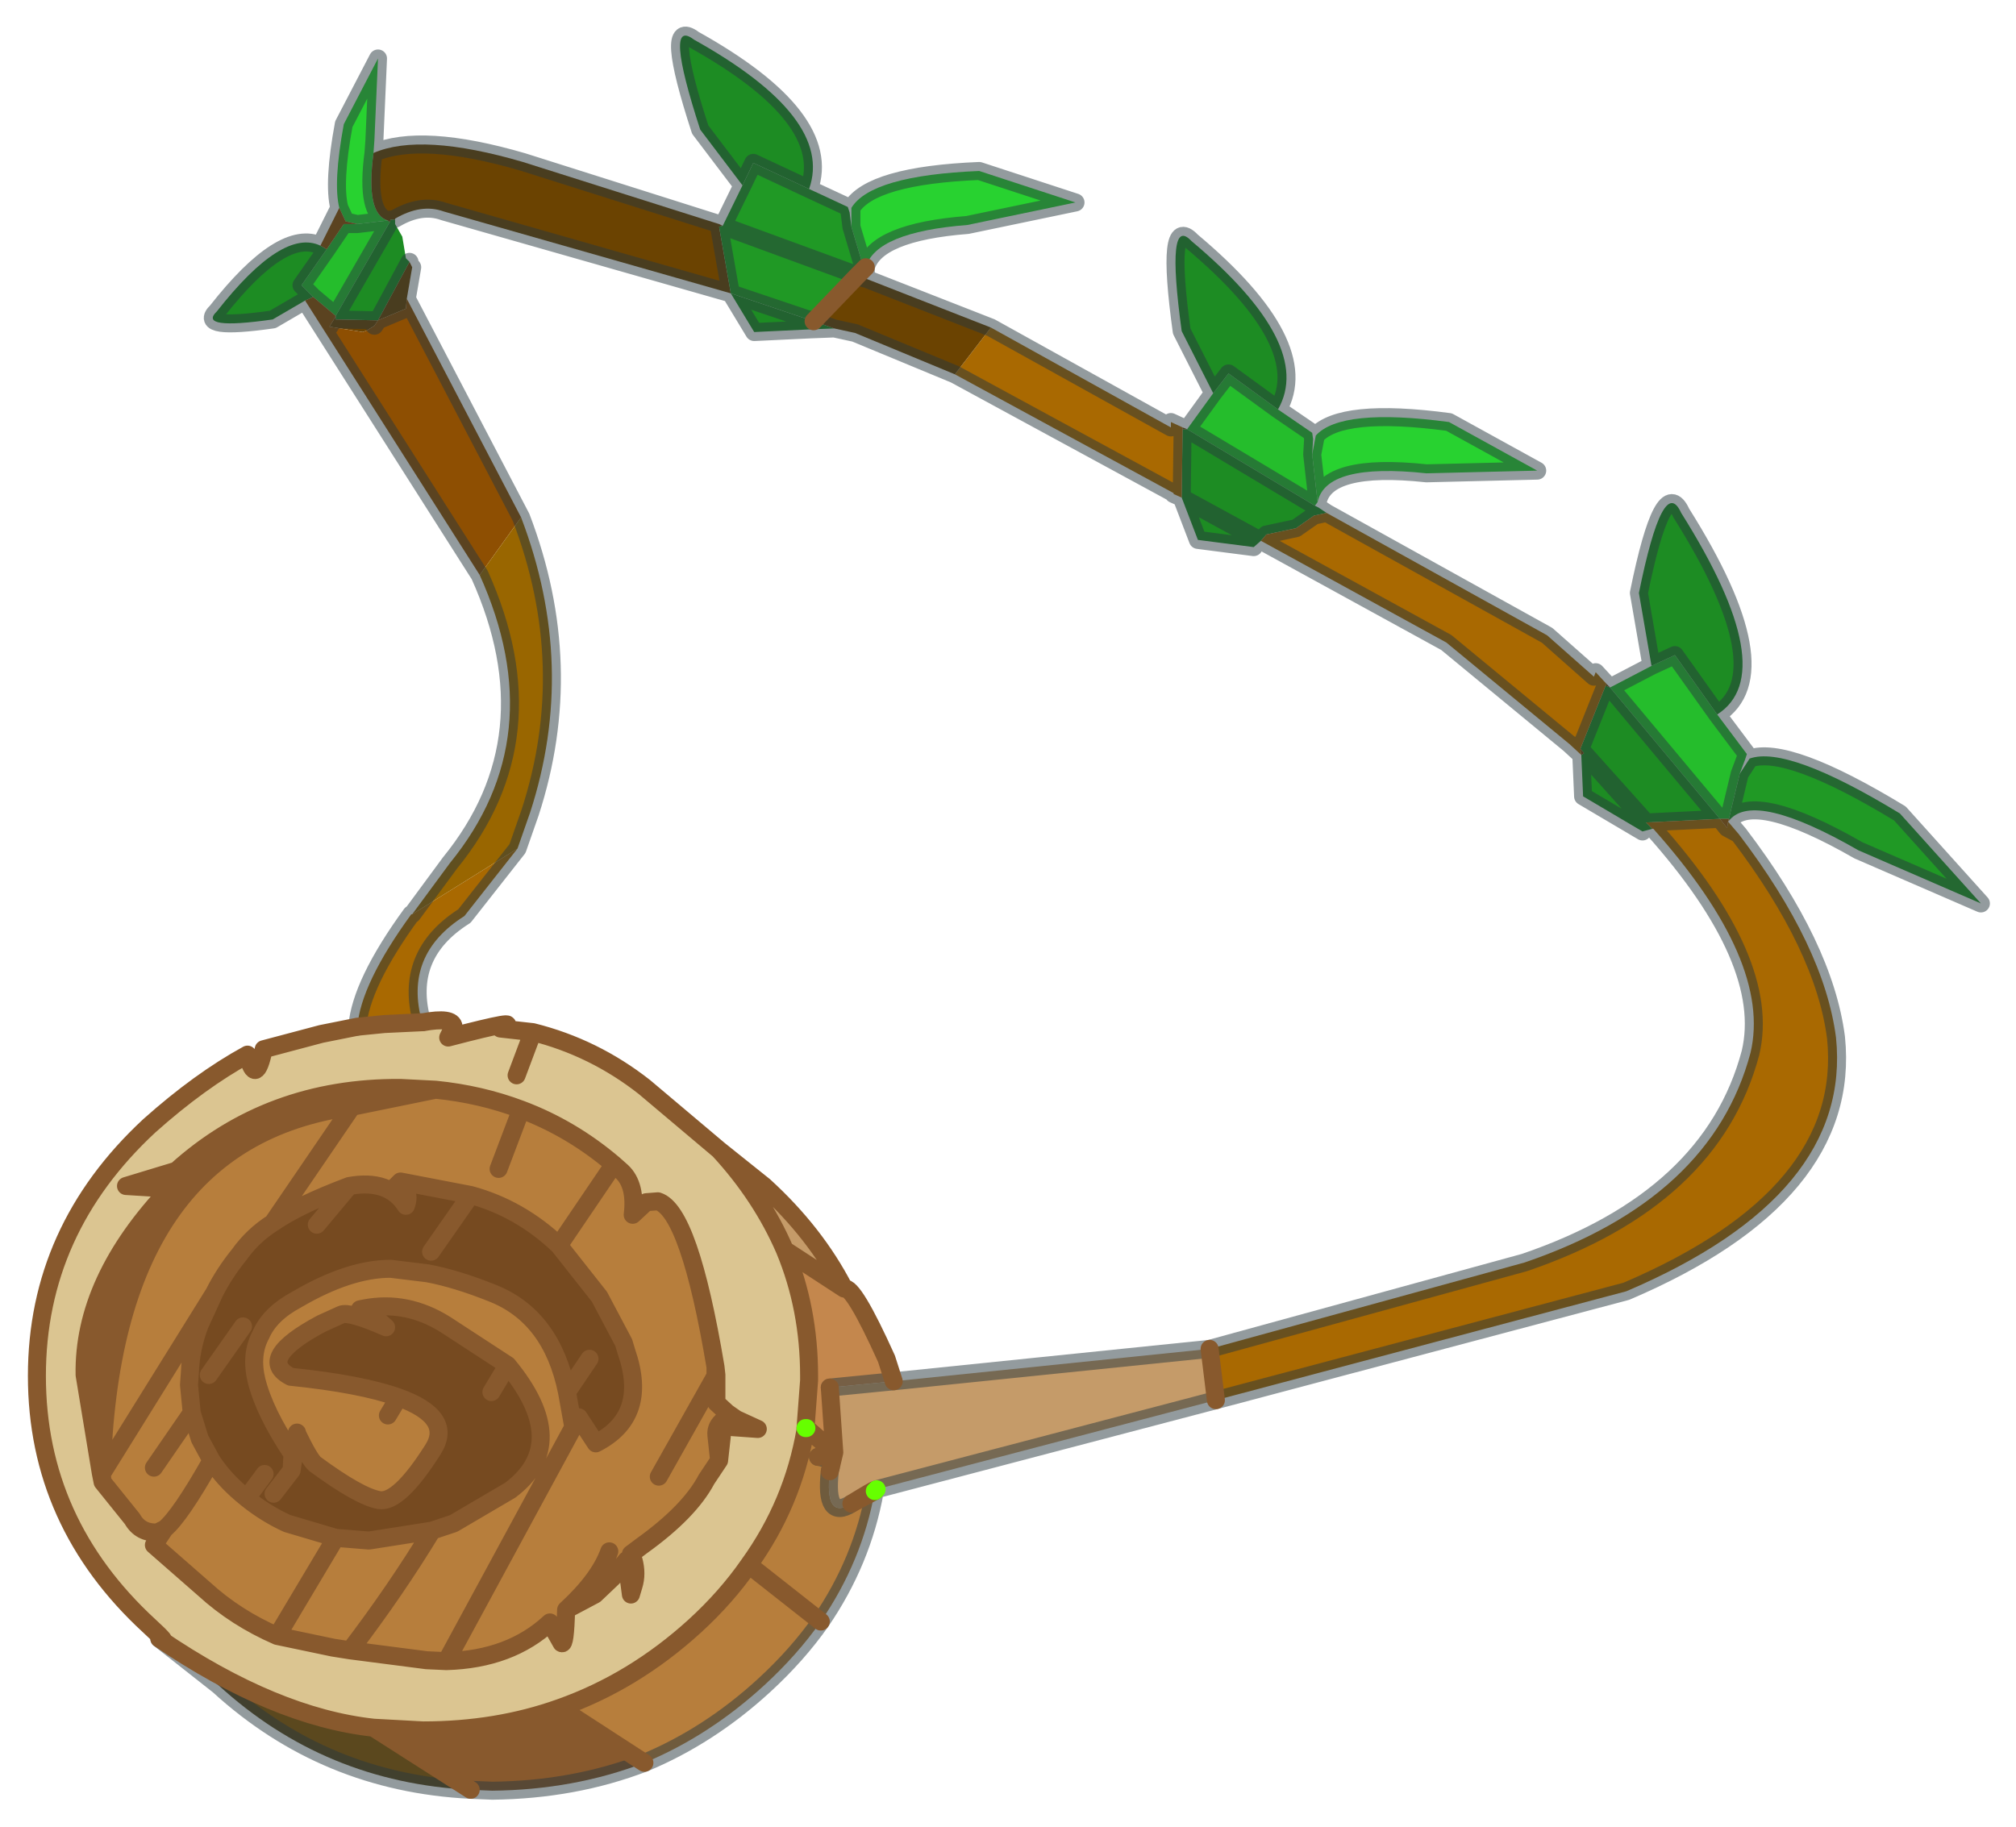
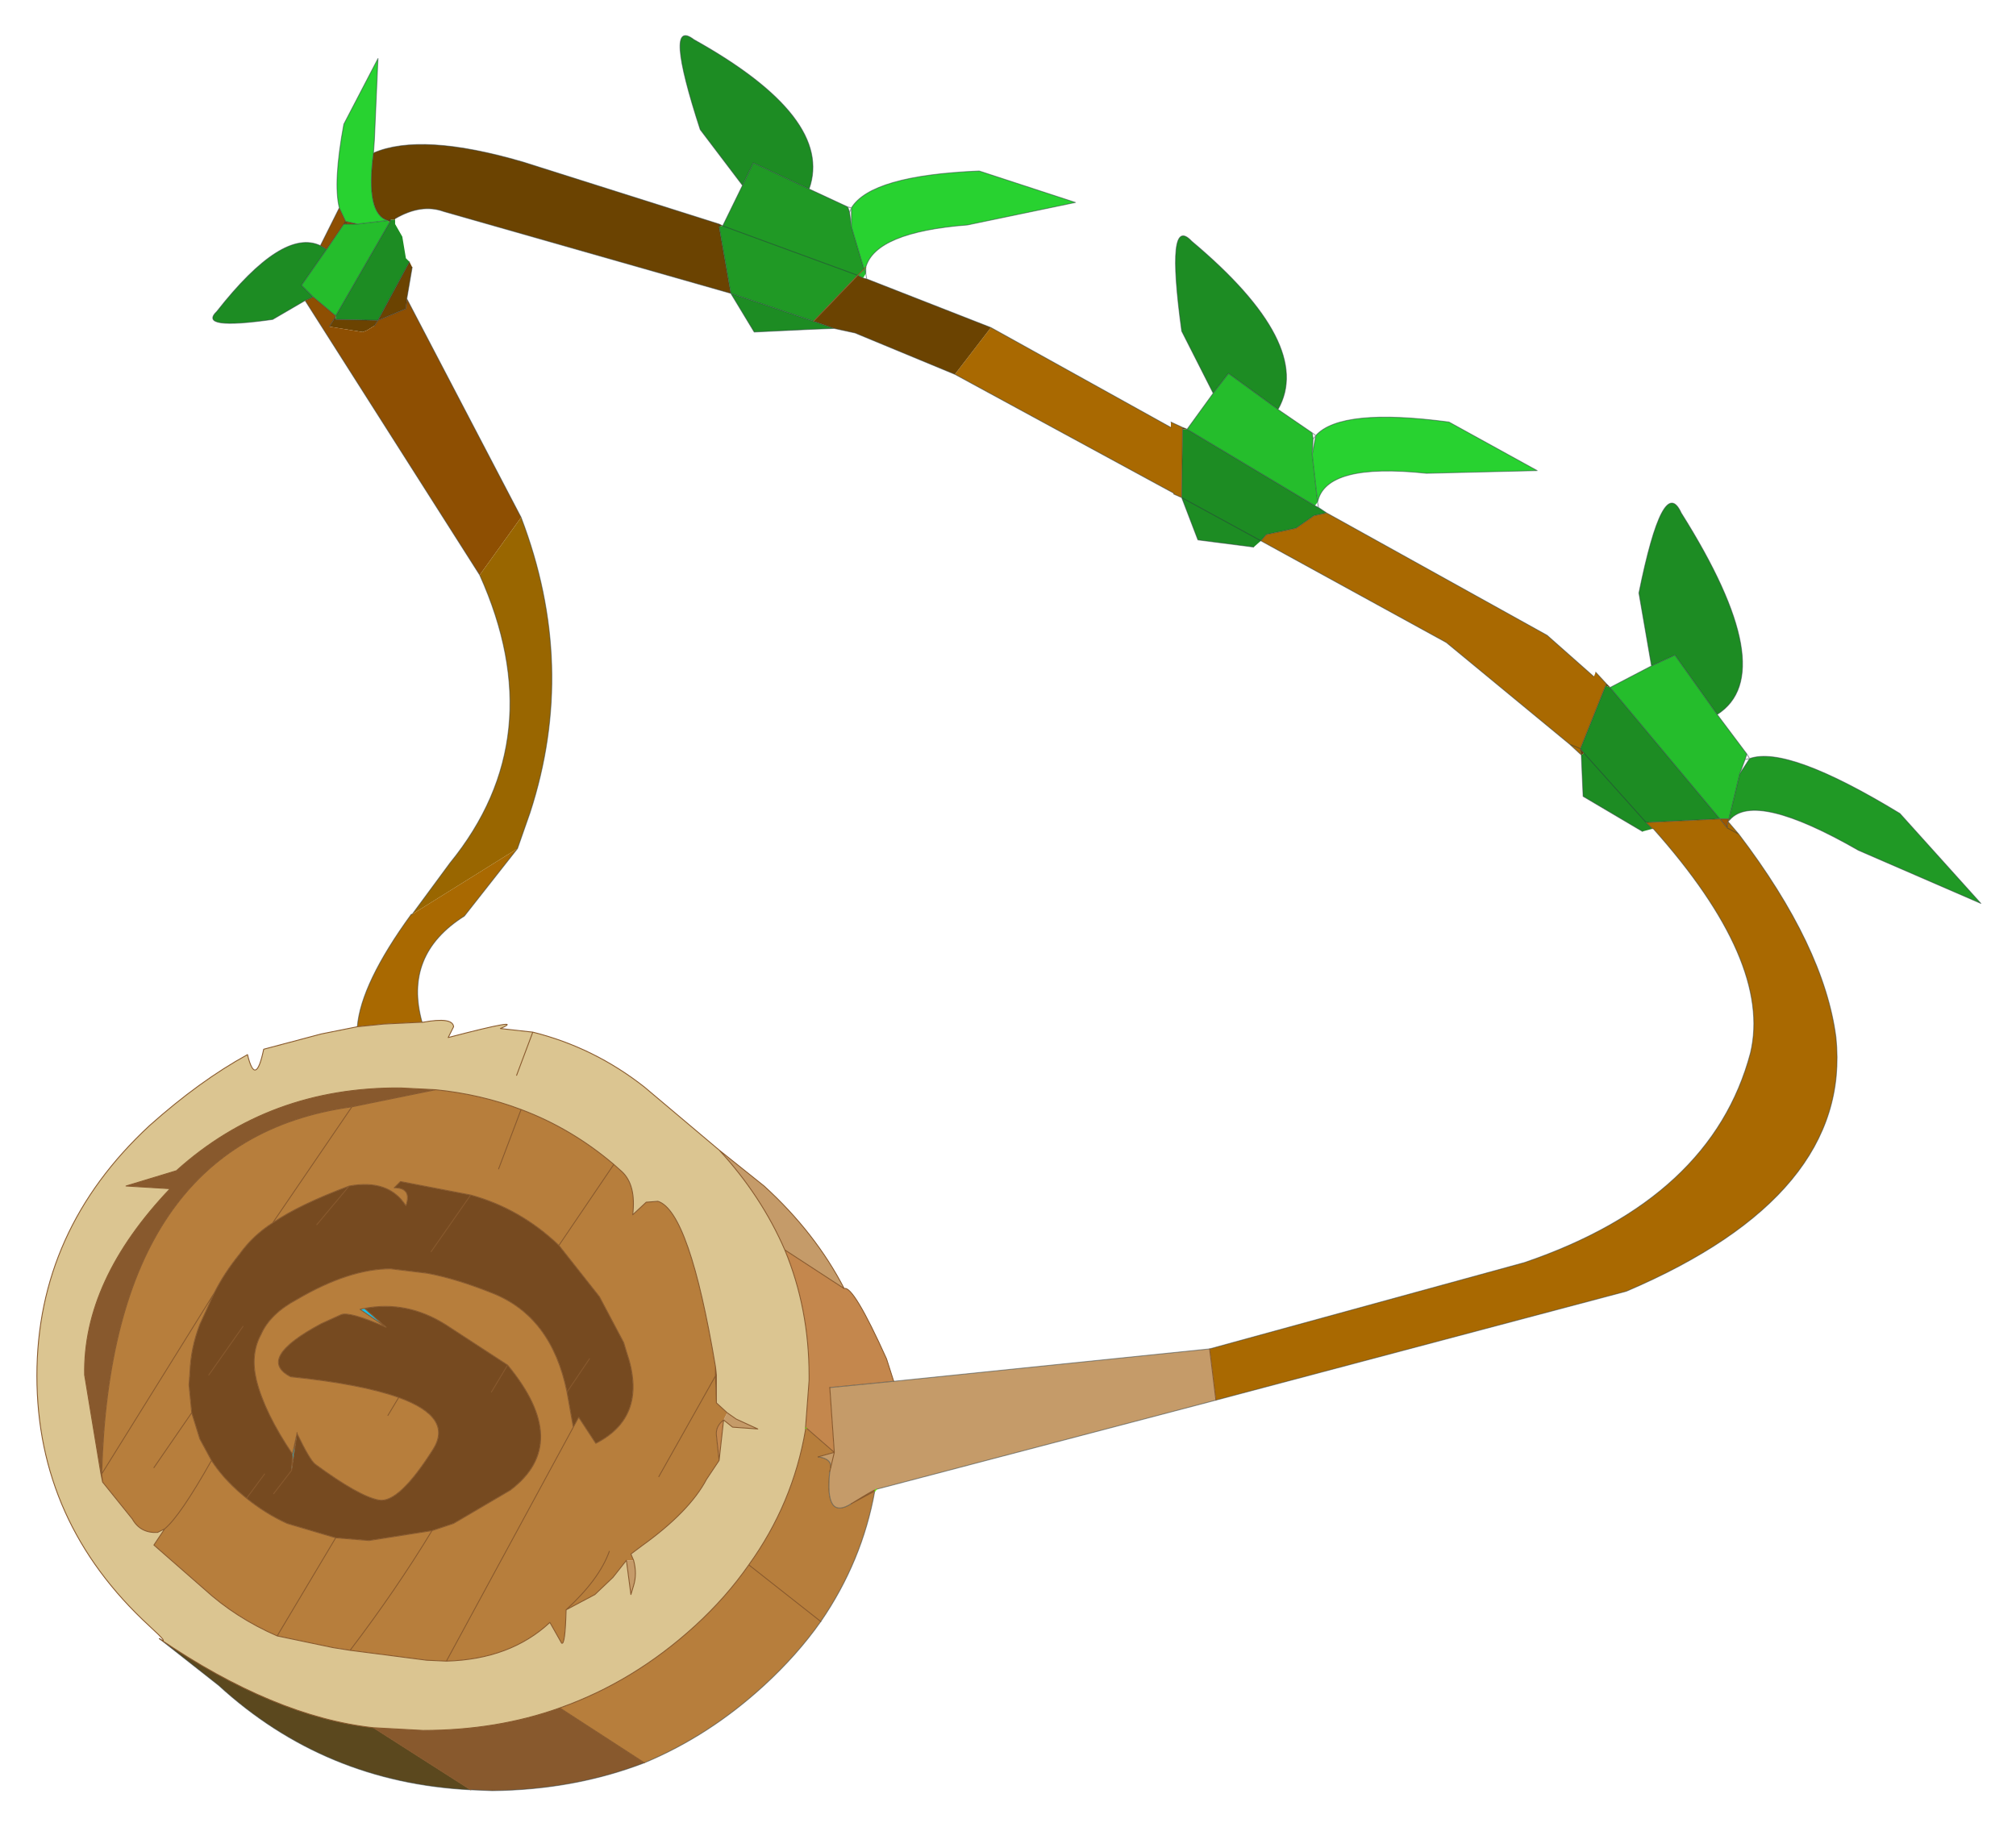
<svg xmlns="http://www.w3.org/2000/svg" xmlns:xlink="http://www.w3.org/1999/xlink" width="112.0" height="101.5" viewBox="218.9 149.2 112.0 101.5">
  <g transform="matrix(1, 0, 0, 1, 0, 0)">
    <use xlink:href="#object-0" width="108" height="97.5" transform="matrix(1, 0, 0, 1, 220.95, 151.2)" />
  </g>
  <defs>
    <g transform="matrix(1, 0, 0, 1, -220.95, -151.2)" id="object-0">
      <path fill-rule="evenodd" fill="#1ebb25" fill-opacity="0.961" stroke="none" d="M289.9 171.95L291.8 173.25L291.85 173.6L291.8 174.45L292.1 177.1L291.95 177.3L284.85 173.05L286.3 171.05L287.15 169.95L289.9 171.95M314.3 188.9L315.95 191.1L315.85 191.4L315.55 192.2L314.95 194.7L314.45 194.7L308.35 187.4L310.65 186.2L311.95 185.6L314.3 188.9M238.75 161.65L240.45 161.45L240.55 161.55L237.55 166.75L236.3 165.7L235.65 165.05L237.05 163.05L238 161.65L238.15 161.65L238.75 161.65M266.9 164.15L267 164.4L266.85 164.65L266.55 164.5L266.9 164.15" />
      <path fill-rule="evenodd" fill="#15881b" fill-opacity="0.961" stroke="none" d="M289.9 171.95L287.15 169.95L286.3 171.05L284.55 167.6Q283.65 161.05 285.1 162.6Q291.95 168.35 289.9 171.95M284.85 173.05L291.95 177.3L292.15 177.4L292.6 177.7L291.9 177.85L290.9 178.55L289.25 178.9L288.95 179.25L288.55 179.6L285.45 179.2L284.55 176.85L284.6 173.05L284.85 173.05M306.7 190.8L308.1 187.3L308.35 187.4L314.45 194.7L310.35 194.9L310.7 195.25L310.15 195.4L306.85 193.45L306.75 191.15L306.9 191.05L306.7 190.8M265.25 167.45L263.95 167.5L260.8 167.65L259.5 165.5L264.1 167.05L265.25 167.45M240.85 161.4L240.85 161.65L241.25 162.35L241.45 163.55L241.65 163.75L239.9 167L237.55 166.95L237.55 166.75L240.55 161.55L240.6 161.4L240.85 161.4M310.65 186.2L309.95 182.15Q311.3 175.5 312.3 177.7Q317.9 186.6 314.3 188.9L311.95 185.6L310.65 186.2M235.85 165.9L234.05 166.95Q229.85 167.55 230.95 166.5Q234.6 161.85 236.7 162.85L237.05 163.05L235.65 165.05L236.3 165.7L235.85 165.9M260.15 159.5L257.8 156.4Q255.75 150.1 257.45 151.4Q265.25 155.75 263.85 159.7L260.75 158.25L260.15 159.5M288.95 179.25L284.55 176.85L288.95 179.25M310.35 194.9L306.9 191.05L310.35 194.9" />
      <path fill-rule="evenodd" fill="#21d129" fill-opacity="0.961" stroke="none" d="M292.1 177.1L291.8 174.45L292 173.4Q293.4 171.85 299.4 172.65L304.3 175.35L298.15 175.5Q292.55 174.9 292.1 177.1M237.75 160.75Q237.4 159.35 238 156.1L239.9 152.45L239.7 157L239.65 157.7Q239.2 161.1 240.45 161.45L238.75 161.65L238.1 161.5L237.75 160.75M266.2 160.75Q267.3 158.95 273.3 158.7L278.65 160.45L272.65 161.7Q267.55 162.1 267 164.05L267 164.4L266.9 164.15L267 164.05L266.9 164.15L266.2 161.8L266.2 160.75" />
      <path fill-rule="evenodd" fill="#a96901" stroke="none" d="M288.95 179.25L289.25 178.9L290.9 178.55L291.9 177.85L292.6 177.7L304.85 184.5L307.45 186.8L307.55 186.55L308.15 187.2L308.1 187.3L306.7 190.8L306.1 190.55L299.25 184.9L288.95 179.25M306.1 190.55L306.7 190.8L306.75 191.15L306.1 190.55M284.55 176.85L284.1 176.65L284.1 176.6L271.95 170L273.95 167.4L283.95 172.95L283.95 172.65L284.6 172.95L284.6 173.05L284.55 176.85M247.65 196.35L244.7 200.1Q241.3 202.25 242.35 206L240.25 206.1L238.75 206.25Q238.95 203.85 241.75 200L241.8 200L247.65 196.35M286.1 224.15L303.6 219.35Q314 215.8 316.15 207.7Q317.35 202.65 310.75 195.25L310.7 195.25L310.35 194.9L314.45 194.7L314.85 195.2L314.9 194.9L314.9 194.85L315 194.75L314.95 194.7L314.9 194.85L315.5 195.55Q320.25 201.8 320.9 206.85Q321.8 215.6 309.25 220.95L286.45 227L286.1 224.15M315.5 195.55L314.85 195.2L315.5 195.55" />
      <path fill-rule="evenodd" fill="#6b4301" stroke="none" d="M308.1 187.3L308.15 187.2L308.35 187.4L308.1 187.3M271.95 170L266.4 167.7L265.25 167.45L264.1 167.05L266.55 164.5L266.85 164.65L267.05 164.7L273.95 167.4L271.95 170M259.5 165.5L243.55 160.95Q242.3 160.5 240.85 161.35L240.85 161.4L240.6 161.4L240.55 161.55L240.45 161.45Q239.2 161.1 239.65 157.7Q242.3 156.55 247.95 158.2L258.85 161.65L259.05 161.75L258.85 161.8L259.5 165.5M241.65 163.75L241.8 164.05L241.5 165.8L241.45 166.35L239.9 167L237.55 166.95L237.55 166.75L237.45 166.95L237.2 167.35L239.05 167.65L239.3 167.55L239.7 167.3L239.9 167L241.65 163.75M306.9 191.05L306.75 191.15L306.7 190.8L306.9 191.05M284.6 172.95L284.85 173.05L284.6 173.05L284.6 172.95M240.45 161.45L240.5 161.45L240.6 161.4L240.5 161.45L240.45 161.45M237.55 166.95L237.45 166.95L237.55 166.95M258.85 161.65L258.85 161.8L258.85 161.65" />
      <path fill-rule="evenodd" fill="#8e4f02" stroke="none" d="M241.5 165.8L247.85 177.95L245.55 181.15L235.85 165.9L236.3 165.7L237.55 166.75L237.45 166.95L237.2 167.35L239.05 167.65L239.3 167.55L239.7 167.3L239.9 167L241.45 166.35L241.5 165.8M236.7 162.85L237.75 160.75L238.1 161.5L238.75 161.65L238.15 161.65L238.1 161.5L238 161.65L238.1 161.5L238.15 161.65L238 161.65L237.05 163.05L236.7 162.85" />
      <path fill-rule="evenodd" fill="#996600" stroke="none" d="M247.85 177.95Q251 186.2 248.35 194.35L247.65 196.35L241.8 200L243.9 197.15Q249.6 190.15 245.55 181.15L247.85 177.95" />
      <path fill-rule="evenodd" fill="#dbc591" stroke="none" d="M242.35 206L242.4 206Q244.05 205.7 244.1 206.25L243.8 206.85Q248.2 205.7 246.7 206.35L248.5 206.55Q251.9 207.4 254.7 209.6L258.85 213.1Q261.2 215.65 262.5 218.65Q263.85 221.9 263.85 225.65L263.85 225.9L263.65 228.55L263.65 228.65Q262.95 232.75 260.5 236.15Q259.25 237.95 257.5 239.55Q254.1 242.65 250 244.1Q246.5 245.35 242.4 245.35L239.65 245.2Q234.15 244.6 227.75 240.25Q228.4 240.65 227.2 239.55Q220.95 233.8 220.95 225.65Q220.95 217.55 227.2 211.75Q230 209.25 232.65 207.8Q233.1 209.65 233.55 207.5L236.75 206.65L238.75 206.25L240.25 206.1L242.35 206M247.6 208.95L248.5 206.55L247.6 208.95M258.65 225.15Q257.2 216.5 255.45 215.95L254.8 216L254.05 216.7Q254.25 215.05 253.45 214.3L253 213.9Q250.65 211.9 247.85 210.85Q245.6 210 243.1 209.75L241.15 209.65Q233.85 209.6 228.7 214.25L225.9 215.1L228.35 215.25Q223.5 220.35 223.6 225.6L224.5 231.05L224.6 231.55L226.25 233.6Q226.7 234.4 227.65 234.35L228.05 234.15L227.45 235.05L230.25 237.5Q232 239.1 234.3 240.1L237.4 240.75L238.35 240.9L242.6 241.45L243.7 241.5Q247.25 241.4 249.45 239.35L250.1 240.5Q250.3 240.65 250.35 238.65L251.95 237.8L252.95 236.85L253.7 235.9L253.95 237.8L254.1 237.3Q254.3 236.65 254.1 235.9L253.95 235.55L254.55 235.1Q257.2 233.2 258.15 231.4L258.85 230.35L259.1 228.1L259.6 228.5L261 228.6L259.8 228.05L259.3 227.7L258.7 227.15L258.7 226.4L258.7 225.6L258.65 225.15" />
      <path fill-rule="evenodd" fill="#c59b69" stroke="none" d="M258.85 213.1L261.35 215.1Q264.2 217.7 265.8 220.8L262.5 218.65Q261.2 215.65 258.85 213.1M268.55 225.95L286.1 224.15L286.45 227L267.6 231.95L267.5 232Q267.5 231.95 266.2 232.75Q264.7 233.7 265 230.95L265.05 230.75Q265.1 230.25 264.35 230.15L265.25 229.9L265 226.3L268.55 225.95M259.3 227.7L259.8 228.05L261 228.6L259.6 228.5L259.1 228.1L259.3 227.7M254.1 235.9Q254.3 236.65 254.1 237.3L253.95 237.8L253.7 235.9L254.1 235.9M265.25 229.9L265.05 230.75L265.25 229.9" />
      <path fill-rule="evenodd" fill="#c4874d" stroke="none" d="M265.8 220.8Q266.3 220.6 268.15 224.7L268.55 225.95L265 226.3L265.25 229.9L263.7 228.55L263.65 228.55L263.85 225.9L263.85 225.65Q263.85 221.9 262.5 218.65L265.8 220.8M259.1 228.1L258.85 230.35L258.7 228.95Q258.65 228.45 259.1 228.1" />
      <path fill-rule="evenodd" fill="#18961e" fill-opacity="0.961" stroke="none" d="M316.1 191.35Q318.2 190.6 324.45 194.4L328.95 199.4L322.15 196.45Q316.4 193.15 315 194.75L314.95 194.7L315.55 192.2L316.1 191.35M259.05 161.75L260.15 159.5L260.75 158.25L263.85 159.7L266 160.7L266.1 161L266.2 161.8L266.9 164.15L266.55 164.5L264.1 167.05L259.5 165.5L258.85 161.8L259.05 161.75L266.55 164.5L259.05 161.75" />
      <path fill-rule="evenodd" fill="#b77e3c" stroke="none" d="M267.5 232.05Q266.8 235.95 264.5 239.3Q263.2 241.15 261.35 242.85Q258.3 245.65 254.7 247.15L250 244.1Q254.1 242.65 257.5 239.55Q259.25 237.95 260.5 236.15Q262.95 232.75 263.65 228.65L263.7 228.55L265.25 229.9L264.35 230.15Q265.1 230.25 265.05 230.75L265 230.95Q264.7 233.7 266.2 232.75Q267.5 231.95 267.5 232L267.5 232.05L266.2 232.75L267.5 232.05M243.1 209.75Q245.6 210 247.85 210.85Q250.65 211.9 253 213.9L253.45 214.3Q254.25 215.05 254.05 216.7L254.8 216L255.45 215.95Q257.2 216.5 258.65 225.15L258.65 225.65L258.7 227.15L259.3 227.7L259.1 228.1Q258.65 228.45 258.7 228.95L258.85 230.35L258.15 231.4Q257.2 233.2 254.55 235.1L253.95 235.55L254.1 235.9L253.7 235.9L252.95 236.85L251.95 237.8L250.35 238.65Q250.3 240.65 250.1 240.5L249.45 239.35Q247.25 241.4 243.7 241.5L242.6 241.45L238.35 240.9L237.4 240.75L234.3 240.1Q232 239.1 230.25 237.5L227.45 235.05L228.05 234.15L227.65 234.35Q226.7 234.4 226.25 233.6L224.6 231.55L224.5 231.05L224.55 231.1L224.6 231.55L224.55 231.1L230.8 221.05L230 222.8Q229.5 224.1 229.45 225.45L229.4 226.15L229.55 227.7L230 229.15L230.65 230.35Q231.3 231.35 232.3 232.2L232.6 232.45Q233.65 233.3 234.85 233.85L237.55 234.65L239.4 234.8L242.9 234.25L244.1 233.85L247.25 232Q250.7 229.4 247.1 225.05L243.65 222.8Q241.5 221.45 239.15 221.9L238.9 221.95L240.35 222.95Q238.3 222.05 237.85 222.25L236.75 222.75Q233.1 224.7 235.05 225.7Q238.95 226.1 241.05 226.85Q244.1 227.95 242.95 229.75Q241.05 232.75 239.95 232.55Q238.85 232.35 236.4 230.55Q236.1 230.3 235.4 228.85L235.4 228.8L235.4 228.85L235.15 230Q233.6 227.7 233.15 225.9Q232.8 224.45 233.4 223.35Q233.9 222.2 235.4 221.4Q238.3 219.7 240.6 219.7L242.65 219.95Q244.25 220.25 246.25 221.05Q249.55 222.35 250.4 226.55L250.75 228.5L251.05 227.95L252 229.4Q254.95 227.9 253.7 224.3L253.55 223.8L252.2 221.25L249.95 218.4Q247.8 216.35 245.05 215.6L241.15 214.85L240.8 215.2Q241.8 215.2 241.45 216.2Q240.5 214.7 238.3 215.1Q235.5 216.15 234.05 217.15L238.45 210.7L243.1 209.75M238.45 210.7L234.05 217.15Q232.95 217.85 232.2 218.9Q231.35 219.95 230.8 221.05L224.55 231.1Q225.05 212.55 238.45 210.7M253 213.9L249.95 218.4L253 213.9M246.6 214.15L247.85 210.85L246.6 214.15M264.5 239.3L260.5 236.15L264.5 239.3M250.35 238.65Q252.2 236.95 252.75 235.4Q252.2 236.95 250.35 238.65M238.35 240.9Q240.9 237.55 242.9 234.25Q240.9 237.55 238.35 240.9M255.5 231.25L258.65 225.65L255.5 231.25M227.45 230.75L229.55 227.7L227.45 230.75M240.45 227.85L241.05 226.85L240.45 227.85M234.3 240.1L237.55 234.65L234.3 240.1M228.05 234.15Q228.9 233.45 230.65 230.35Q228.9 233.45 228.05 234.15M243.7 241.5L250.75 228.5L243.7 241.5" />
      <path fill-rule="evenodd" fill="#88592d" stroke="none" d="M254.7 247.15Q250.8 248.65 246.25 248.7L245.05 248.65L239.65 245.2L242.4 245.35Q246.5 245.35 250 244.1L254.7 247.15M224.5 231.05L223.6 225.6Q223.5 220.35 228.35 215.25L225.9 215.1L228.7 214.25Q233.85 209.6 241.15 209.65L243.1 209.75L238.45 210.7Q225.05 212.55 224.55 231.1L224.5 231.05M263.65 228.55L263.7 228.55L263.65 228.65L263.65 228.55" />
      <path fill-rule="evenodd" fill="#5b481e" stroke="none" d="M245.05 248.65Q236.95 248.25 231.05 242.85L227.75 240.25Q234.15 244.6 239.65 245.2L245.05 248.65" />
      <path fill-rule="evenodd" fill="#9b5602" stroke="none" d="M314.9 194.85L314.9 194.9L314.85 195.2L314.45 194.7L314.95 194.7L314.9 194.85" />
      <path fill-rule="evenodd" fill="#724418" fill-opacity="0.961" stroke="none" d="M234.05 217.15Q235.5 216.15 238.3 215.1Q240.5 214.7 241.45 216.2Q241.8 215.2 240.8 215.2L241.15 214.85L245.05 215.6Q247.8 216.35 249.95 218.4L252.2 221.25L253.55 223.8L253.7 224.3Q254.95 227.9 252 229.4L251.05 227.95L250.75 228.5L250.4 226.55L251.65 224.7L250.4 226.55Q249.55 222.35 246.25 221.05Q244.25 220.25 242.65 219.95L240.6 219.7Q238.3 219.7 235.4 221.4Q233.9 222.2 233.4 223.35Q232.8 224.45 233.15 225.9Q233.6 227.7 235.15 230L235.1 230.9L235.4 228.85Q236.1 230.3 236.4 230.55Q238.85 232.35 239.95 232.55Q241.05 232.75 242.95 229.75Q244.1 227.95 241.05 226.85Q238.95 226.1 235.05 225.7Q233.1 224.7 236.75 222.75L237.85 222.25Q238.3 222.05 240.35 222.95L239.15 221.9Q241.5 221.45 243.65 222.8L247.1 225.05Q250.7 229.4 247.25 232L244.1 233.85L242.9 234.25L239.4 234.8L237.55 234.65L234.85 233.85Q233.65 233.3 232.6 232.45L232.3 232.2Q231.3 231.35 230.65 230.35L230 229.15L229.55 227.7L229.4 226.15L229.45 225.45Q229.5 224.1 230 222.8L230.8 221.05Q231.35 219.95 232.2 218.9Q232.95 217.85 234.05 217.15M236.5 217.25L238.3 215.1L236.5 217.25M234.1 232.2L235.1 230.9L234.1 232.2M230.5 225.6L232.4 222.9L230.5 225.6M242.85 218.75L245.05 215.6L242.85 218.75M233.6 231.1L232.6 232.45L233.6 231.1M246.2 226.55L247.1 225.05L246.2 226.55" />
      <path fill-rule="evenodd" fill="#11bde8" fill-opacity="0.961" stroke="none" d="M235.4 228.85L235.4 228.8L235.4 228.85L235.1 230.9L235.15 230L235.4 228.85M239.15 221.9L240.35 222.95L238.9 221.95L239.15 221.9" />
-       <path fill="none" stroke="#28383e" stroke-opacity="0.502" vector-effect="non-scaling-stroke" stroke-width="1" stroke-linecap="round" stroke-linejoin="round" d="M291.8 174.45L291.85 173.6L291.8 173.25L289.9 171.95L287.15 169.95L286.3 171.05L284.85 173.05L291.95 177.3L292.15 177.4L292.6 177.7L291.9 177.85L290.9 178.55L289.25 178.9L288.95 179.25L299.25 184.9L306.1 190.55L306.7 190.8L308.1 187.3L308.15 187.2L307.55 186.55M292.1 177.1L291.8 174.45L292 173.4L291.85 173.6M292 173.4L291.8 173.25M307.45 186.8L304.85 184.5L292.6 177.7M288.55 179.6L285.45 179.2L284.55 176.85L284.1 176.65M284.1 176.6L271.95 170L266.4 167.7L265.25 167.45L263.95 167.5L260.8 167.65L259.5 165.5L243.55 160.95Q242.3 160.5 240.85 161.35M241.8 164.05L241.5 165.8L247.85 177.95Q251 186.2 248.35 194.35L247.65 196.35L244.7 200.1Q241.3 202.25 242.35 206M268.55 225.95L286.1 224.15L303.6 219.35Q314 215.8 316.15 207.7Q317.35 202.65 310.75 195.25M310.15 195.4L306.85 193.45L306.75 191.15L306.1 190.55M292.15 177.4L292.1 177.1Q292.55 174.9 298.15 175.5L304.3 175.35L299.4 172.65Q293.4 171.85 292 173.4M306.9 191.05L306.7 190.8L306.75 191.15M310.65 186.2L309.95 182.15Q311.3 175.5 312.3 177.7Q317.9 186.6 314.3 188.9L315.95 191.1L316.1 191.35Q318.2 190.6 324.45 194.4L328.95 199.4L322.15 196.45Q316.4 193.15 315 194.75L314.9 194.85L315.5 195.55Q320.25 201.8 320.9 206.85Q321.8 215.6 309.25 220.95L286.45 227L267.6 231.95L267.5 232L267.5 232.05Q266.8 235.95 264.5 239.3Q263.2 241.15 261.35 242.85Q258.3 245.65 254.7 247.15Q250.8 248.65 246.25 248.7L245.05 248.65Q236.95 248.25 231.05 242.85L227.75 240.25M238.75 206.25Q238.95 203.85 241.75 200L241.8 200L243.9 197.15Q249.6 190.15 245.55 181.15L235.85 165.9L234.05 166.95Q229.85 167.55 230.95 166.5Q234.6 161.85 236.7 162.85L237.75 160.75Q237.4 159.35 238 156.1L239.9 152.45L239.7 157L239.65 157.7Q242.3 156.55 247.95 158.2L258.85 161.65L259.05 161.75L260.15 159.5L257.8 156.4Q255.75 150.1 257.45 151.4Q265.25 155.75 263.85 159.7L266 160.7L266.2 160.75Q267.3 158.95 273.3 158.7L278.65 160.45L272.65 161.7Q267.55 162.1 267 164.05L267 164.4L267.05 164.7L273.95 167.4L283.95 172.95M283.95 172.65L284.6 172.95L284.85 173.05M284.6 173.05L284.55 176.85L288.95 179.25M310.65 186.2L311.95 185.6L314.3 188.9M308.35 187.4L308.15 187.2M315.55 192.2L315.85 191.4L315.95 191.1M316.1 191.35L315.55 192.2L314.95 194.7L314.9 194.85L314.9 194.9L314.85 195.2L315.5 195.55M315.85 191.4L316.1 191.35M308.35 187.4L310.65 186.2M314.45 194.7L314.85 195.2M314.45 194.7L314.95 194.7M314.45 194.7L310.35 194.9L310.7 195.25M314.45 194.7L308.35 187.4M306.9 191.05L310.35 194.9M237.75 160.75L238.1 161.5L238.75 161.65L240.45 161.45Q239.2 161.1 239.65 157.7M238.15 161.65L238.1 161.5L238 161.65L238.15 161.65L238.75 161.65M240.55 161.55L240.6 161.4L240.5 161.45L240.45 161.45M240.55 161.55L237.55 166.75L237.45 166.95L237.2 167.35M237.55 166.95L239.9 167L241.65 163.75M236.7 162.85L237.05 163.05L238 161.65M237.55 166.75L236.3 165.7L235.85 165.9M237.45 166.95L237.55 166.95M241.5 165.8L241.45 166.35L239.9 167L239.7 167.3M237.05 163.05L235.65 165.05L236.3 165.7M286.3 171.05L284.55 167.6Q283.65 161.05 285.1 162.6Q291.95 168.35 289.9 171.95M266.85 164.65L267.05 164.7M267 164.4L266.9 164.15L266.2 161.8L266.1 161L266 160.7M266.55 164.5L266.85 164.65M284.6 172.95L284.6 173.05M266.1 161L266.2 160.75L266.2 161.8M260.15 159.5L260.75 158.25L263.85 159.7M258.85 161.8L259.5 165.5L264.1 167.05L265.25 167.45M266.55 164.5L259.05 161.75M258.85 161.8L258.85 161.65M265 226.3L268.55 225.95M264.35 230.15Q265.1 230.25 265.05 230.75M265 230.95Q264.7 233.7 266.2 232.75" />
-       <path fill="none" stroke="#88592d" vector-effect="non-scaling-stroke" stroke-width="1" stroke-linecap="round" stroke-linejoin="round" d="M242.35 206L242.4 206Q244.05 205.7 244.1 206.25L243.8 206.85Q248.2 205.7 246.7 206.35L248.5 206.55Q251.9 207.4 254.7 209.6L258.85 213.1L261.35 215.1Q264.2 217.7 265.8 220.8Q266.3 220.6 268.15 224.7L268.55 225.95M227.75 240.25Q228.4 240.65 227.2 239.55Q220.95 233.8 220.95 225.65Q220.95 217.55 227.2 211.75Q230 209.25 232.65 207.8Q233.1 209.65 233.55 207.5L236.75 206.65L238.75 206.25L240.25 206.1L242.35 206M266.9 164.15L267 164.05M266.9 164.15L266.55 164.5L264.1 167.05M286.1 224.15L286.45 227M248.5 206.55L247.6 208.95M243.1 209.75Q245.6 210 247.85 210.85Q250.65 211.9 253 213.9L253.45 214.3Q254.25 215.05 254.05 216.7L254.8 216L255.45 215.95Q257.2 216.5 258.65 225.15L258.7 225.6L258.7 226.4L258.7 227.15L259.3 227.7L259.8 228.05L261 228.6L259.6 228.5L259.1 228.1L258.85 230.35L258.15 231.4Q257.2 233.2 254.55 235.1L253.95 235.55L254.1 235.9Q254.3 236.65 254.1 237.3L253.95 237.8L253.7 235.9L252.95 236.85L251.95 237.8L250.35 238.65Q250.3 240.65 250.1 240.5L249.45 239.35Q247.25 241.4 243.7 241.5L242.6 241.45L238.35 240.9L237.4 240.75L234.3 240.1Q232 239.1 230.25 237.5L227.45 235.05L228.05 234.15L227.65 234.35Q226.7 234.4 226.25 233.6L224.6 231.55L224.5 231.05L223.6 225.6Q223.5 220.35 228.35 215.25L225.9 215.1L228.7 214.25Q233.85 209.6 241.15 209.65L243.1 209.75L238.45 210.7L234.05 217.15Q235.5 216.15 238.3 215.1Q240.5 214.7 241.45 216.2Q241.8 215.2 240.8 215.2L241.15 214.85L245.05 215.6Q247.8 216.35 249.95 218.4L253 213.9M247.85 210.85L246.6 214.15M250.4 226.55L250.75 228.5L251.05 227.95L252 229.4Q254.95 227.9 253.7 224.3L253.55 223.8L252.2 221.25L249.95 218.4M250.4 226.55L251.65 224.7M262.5 218.65L265.8 220.8M258.65 225.15L258.65 225.65L258.7 225.6M259.1 228.1Q258.65 228.45 258.7 228.95L258.85 230.35M258.65 225.65L258.7 227.15M262.5 218.65Q263.85 221.9 263.85 225.65L263.85 225.9L263.65 228.55L263.65 228.65Q262.95 232.75 260.5 236.15L264.5 239.3M263.7 228.55L265.25 229.9L265 226.3M258.85 213.1Q261.2 215.65 262.5 218.65M265.05 230.75L265.25 229.9L264.35 230.15M266.2 232.75Q267.5 231.95 267.5 232M265.05 230.75L265 230.95M260.5 236.15Q259.25 237.95 257.5 239.55Q254.1 242.65 250 244.1L254.7 247.15M252.75 235.4Q252.2 236.95 250.35 238.65M239.15 221.9Q241.5 221.45 243.65 222.8L247.1 225.05Q250.7 229.4 247.25 232L244.1 233.85L242.9 234.25Q240.9 237.55 238.35 240.9M258.65 225.65L255.5 231.25M266.2 232.75L267.5 232.05M238.3 215.1L236.5 217.25M235.15 230Q233.6 227.7 233.15 225.9Q232.8 224.45 233.4 223.35Q233.9 222.2 235.4 221.4Q238.3 219.7 240.6 219.7L242.65 219.95Q244.25 220.25 246.25 221.05Q249.55 222.35 250.4 226.55M229.55 227.7L229.4 226.15L229.45 225.45Q229.5 224.1 230 222.8L230.8 221.05L224.55 231.1L224.6 231.55M230.65 230.35L230 229.15L229.55 227.7L227.45 230.75M235.4 228.85L235.4 228.8L235.4 228.85L235.1 230.9L234.1 232.2M230.8 221.05Q231.35 219.95 232.2 218.9Q232.95 217.85 234.05 217.15M232.4 222.9L230.5 225.6M240.35 222.95Q238.3 222.05 237.85 222.25L236.75 222.75Q233.1 224.7 235.05 225.7Q238.95 226.1 241.05 226.85Q244.1 227.95 242.95 229.75Q241.05 232.75 239.95 232.55Q238.85 232.35 236.4 230.55Q236.1 230.3 235.4 228.85L235.15 230L235.1 230.9M239.15 221.9L240.35 222.95L238.9 221.95L239.15 221.9M241.05 226.85L240.45 227.85M245.05 215.6L242.85 218.75M224.55 231.1Q225.05 212.55 238.45 210.7M242.9 234.25L239.4 234.8L237.55 234.65L234.3 240.1M237.55 234.65L234.85 233.85Q233.65 233.3 232.6 232.45L232.3 232.2Q231.3 231.35 230.65 230.35Q228.9 233.45 228.05 234.15M232.6 232.45L233.6 231.1M250 244.1Q246.5 245.35 242.4 245.35L239.65 245.2L245.05 248.65M239.65 245.2Q234.15 244.6 227.75 240.25M250.75 228.5L243.7 241.5M247.1 225.05L246.2 226.55" />
-       <path fill="none" stroke="#66ff00" vector-effect="non-scaling-stroke" stroke-width="1" stroke-linecap="round" stroke-linejoin="round" d="M267.6 231.95L267.5 232.05M263.65 228.55L263.7 228.55" />
+       <path fill="none" stroke="#28383e" stroke-opacity="0.502" vector-effect="non-scaling-stroke" stroke-width="0.05" stroke-linecap="round" stroke-linejoin="round" d="M291.8 174.45L291.85 173.6L291.8 173.25L289.9 171.95L287.15 169.95L286.3 171.05L284.85 173.05L291.95 177.3L292.15 177.4L292.6 177.7L291.9 177.85L290.9 178.55L289.25 178.9L288.95 179.25L299.25 184.9L306.1 190.55L306.7 190.8L308.1 187.3L308.15 187.2L307.55 186.55M292.1 177.1L291.8 174.45L292 173.4L291.85 173.6M292 173.4L291.8 173.25M307.45 186.8L304.85 184.5L292.6 177.7M288.55 179.6L285.45 179.2L284.55 176.85L284.1 176.65M284.1 176.6L271.95 170L266.4 167.7L265.25 167.45L263.95 167.5L260.8 167.65L259.5 165.5L243.55 160.95Q242.3 160.5 240.85 161.35M241.8 164.05L241.5 165.8L247.85 177.95Q251 186.2 248.35 194.35L247.65 196.35L244.7 200.1Q241.3 202.25 242.35 206M268.55 225.95L286.1 224.15L303.6 219.35Q314 215.8 316.15 207.7Q317.35 202.65 310.75 195.25M310.15 195.4L306.85 193.45L306.75 191.15L306.1 190.55M292.15 177.4L292.1 177.1Q292.55 174.9 298.15 175.5L304.3 175.35L299.4 172.65Q293.4 171.85 292 173.4M306.9 191.05L306.7 190.8L306.75 191.15M310.65 186.2L309.95 182.15Q311.3 175.5 312.3 177.7Q317.9 186.6 314.3 188.9L315.95 191.1L316.1 191.35Q318.2 190.6 324.45 194.4L328.95 199.4L322.15 196.45Q316.4 193.15 315 194.75L314.9 194.85L315.5 195.55Q320.25 201.8 320.9 206.85Q321.8 215.6 309.25 220.95L286.45 227L267.6 231.95L267.5 232L267.5 232.05Q266.8 235.95 264.5 239.3Q263.2 241.15 261.35 242.85Q258.3 245.65 254.7 247.15Q250.8 248.65 246.25 248.7L245.05 248.65Q236.95 248.25 231.05 242.85L227.75 240.25M238.75 206.25Q238.95 203.85 241.75 200L241.8 200L243.9 197.15Q249.6 190.15 245.55 181.15L235.85 165.9L234.05 166.95Q229.85 167.55 230.95 166.5Q234.6 161.85 236.7 162.85L237.75 160.75Q237.4 159.35 238 156.1L239.9 152.45L239.7 157L239.65 157.7Q242.3 156.55 247.95 158.2L258.85 161.65L259.05 161.75L260.15 159.5L257.8 156.4Q255.75 150.1 257.45 151.4Q265.25 155.75 263.85 159.7L266 160.7L266.2 160.75Q267.3 158.95 273.3 158.7L278.65 160.45L272.65 161.7Q267.55 162.1 267 164.05L267 164.4L267.05 164.7L273.95 167.4L283.95 172.95M283.95 172.65L284.6 172.95L284.85 173.05M284.6 173.05L284.55 176.85L288.95 179.25M310.65 186.2L311.95 185.6L314.3 188.9M308.35 187.4L308.15 187.2M315.55 192.2L315.85 191.4L315.95 191.1M316.1 191.35L315.55 192.2L314.95 194.7L314.9 194.85L314.9 194.9L314.85 195.2L315.5 195.55M315.85 191.4L316.1 191.35M308.35 187.4L310.65 186.2M314.45 194.7L314.85 195.2M314.45 194.7L314.95 194.7M314.45 194.7L310.35 194.9L310.7 195.25M314.45 194.7L308.35 187.4M306.9 191.05L310.35 194.9M237.75 160.75L238.1 161.5L238.75 161.65L240.45 161.45Q239.2 161.1 239.65 157.7M238.15 161.65L238.1 161.5L238 161.65L238.15 161.65L238.75 161.65M240.55 161.55L240.6 161.4L240.5 161.45L240.45 161.45M240.55 161.55L237.55 166.75L237.45 166.95L237.2 167.35M237.55 166.95L239.9 167L241.65 163.75M236.7 162.85L237.05 163.05L238 161.65M237.55 166.75L236.3 165.7L235.85 165.9M237.45 166.95L237.55 166.95M241.5 165.8L241.45 166.35L239.9 167L239.7 167.3M237.05 163.05L235.65 165.05L236.3 165.7M286.3 171.05L284.55 167.6Q283.65 161.05 285.1 162.6Q291.95 168.35 289.9 171.95M266.85 164.65L267.05 164.7M267 164.4L266.9 164.15L266.2 161.8L266.1 161L266 160.7M266.55 164.5L266.85 164.65M284.6 172.95L284.6 173.05M266.1 161L266.2 160.75L266.2 161.8M260.15 159.5L260.75 158.25L263.85 159.7M258.85 161.8L259.5 165.5L264.1 167.05L265.25 167.45M266.55 164.5L259.05 161.75M258.85 161.8L258.85 161.65M265 226.3L268.55 225.95M264.35 230.15Q265.1 230.25 265.05 230.75M265 230.95Q264.7 233.7 266.2 232.75" />
+       <path fill="none" stroke="#88592d" vector-effect="non-scaling-stroke" stroke-width="0.05" stroke-linecap="round" stroke-linejoin="round" d="M242.35 206L242.4 206Q244.05 205.7 244.1 206.25L243.8 206.85Q248.2 205.7 246.7 206.35L248.5 206.55Q251.9 207.4 254.7 209.6L258.85 213.1L261.35 215.1Q264.2 217.7 265.8 220.8Q266.3 220.6 268.15 224.7L268.55 225.95M227.75 240.25Q228.4 240.65 227.2 239.55Q220.95 233.8 220.95 225.65Q220.95 217.55 227.2 211.75Q230 209.25 232.65 207.8Q233.1 209.65 233.55 207.5L236.75 206.65L238.75 206.25L240.25 206.1L242.35 206M266.9 164.15L267 164.05M266.9 164.15L266.55 164.5L264.1 167.05M286.1 224.15L286.45 227M248.5 206.55L247.6 208.95M243.1 209.75Q245.6 210 247.85 210.85Q250.65 211.9 253 213.9L253.45 214.3Q254.25 215.05 254.05 216.7L254.8 216L255.45 215.95Q257.2 216.5 258.65 225.15L258.7 225.6L258.7 226.4L258.7 227.15L259.3 227.7L259.8 228.05L261 228.6L259.6 228.5L259.1 228.1L258.85 230.35L258.15 231.4Q257.2 233.2 254.55 235.1L253.95 235.55L254.1 235.9Q254.3 236.65 254.1 237.3L253.95 237.8L253.7 235.9L252.95 236.85L251.95 237.8L250.35 238.65Q250.3 240.65 250.1 240.5L249.45 239.35Q247.25 241.4 243.7 241.5L242.6 241.45L238.35 240.9L237.4 240.75L234.3 240.1Q232 239.1 230.25 237.5L227.45 235.05L228.05 234.15L227.65 234.35Q226.7 234.4 226.25 233.6L224.6 231.55L224.5 231.05L223.6 225.6Q223.5 220.35 228.35 215.25L225.9 215.1L228.7 214.25Q233.85 209.6 241.15 209.65L243.1 209.75L238.45 210.7L234.05 217.15Q235.5 216.15 238.3 215.1Q240.5 214.7 241.45 216.2Q241.8 215.2 240.8 215.2L241.15 214.85L245.05 215.6Q247.8 216.35 249.95 218.4L253 213.9M247.85 210.85L246.6 214.15M250.4 226.55L250.75 228.5L251.05 227.95L252 229.4Q254.95 227.9 253.7 224.3L253.55 223.8L252.2 221.25L249.95 218.4M250.4 226.55L251.65 224.7M262.5 218.65L265.8 220.8M258.65 225.15L258.65 225.65L258.7 225.6M259.1 228.1Q258.65 228.45 258.7 228.95L258.85 230.35M258.65 225.65L258.7 227.15M262.5 218.65Q263.85 221.9 263.85 225.65L263.85 225.9L263.65 228.55L263.65 228.65Q262.95 232.75 260.5 236.15L264.5 239.3M263.7 228.55L265.25 229.9L265 226.3M258.85 213.1Q261.2 215.65 262.5 218.65M265.05 230.75L265.25 229.9L264.35 230.15M266.2 232.75Q267.5 231.95 267.5 232M265.05 230.75L265 230.95M260.5 236.15Q259.25 237.95 257.5 239.55Q254.1 242.65 250 244.1L254.7 247.15M252.75 235.4Q252.2 236.95 250.35 238.65M239.15 221.9Q241.5 221.45 243.65 222.8L247.1 225.05Q250.7 229.4 247.25 232L244.1 233.85L242.9 234.25Q240.9 237.55 238.35 240.9M258.65 225.65L255.5 231.25M266.2 232.75L267.5 232.05M238.3 215.1L236.5 217.25M235.15 230Q233.6 227.7 233.15 225.9Q232.8 224.45 233.4 223.35Q233.9 222.2 235.4 221.4Q238.3 219.7 240.6 219.7L242.65 219.95Q244.25 220.25 246.25 221.05Q249.55 222.35 250.4 226.55M229.55 227.7L229.4 226.15L229.45 225.45Q229.5 224.1 230 222.8L230.8 221.05L224.55 231.1L224.6 231.55M230.65 230.35L230 229.15L229.55 227.7L227.45 230.75M235.4 228.85L235.4 228.8L235.4 228.85L235.1 230.9L234.1 232.2M230.8 221.05Q231.35 219.95 232.2 218.9Q232.95 217.85 234.05 217.15M232.4 222.9L230.5 225.6M240.35 222.95Q238.3 222.05 237.85 222.25L236.75 222.75Q233.1 224.7 235.05 225.7Q238.95 226.1 241.05 226.85Q244.1 227.95 242.95 229.75Q241.05 232.75 239.95 232.55Q238.85 232.35 236.4 230.55Q236.1 230.3 235.4 228.85L235.15 230L235.1 230.9M239.15 221.9L240.35 222.95L238.9 221.95L239.15 221.9M241.05 226.85L240.45 227.85M245.05 215.6L242.85 218.75M224.55 231.1Q225.05 212.55 238.45 210.7M242.9 234.25L239.4 234.8L237.55 234.65L234.3 240.1M237.55 234.65L234.85 233.85Q233.65 233.3 232.6 232.45L232.3 232.2Q231.3 231.35 230.65 230.35Q228.9 233.45 228.05 234.15M232.6 232.45L233.6 231.1M250 244.1Q246.5 245.35 242.4 245.35L239.65 245.2L245.05 248.65M239.65 245.2Q234.15 244.6 227.75 240.25M250.75 228.5L243.7 241.5M247.1 225.05L246.2 226.55" />
+       <path fill="none" stroke="#66ff00" vector-effect="non-scaling-stroke" stroke-width="0.05" stroke-linecap="round" stroke-linejoin="round" d="M267.6 231.95L267.5 232.05M263.65 228.55L263.7 228.55" />
    </g>
  </defs>
</svg>
